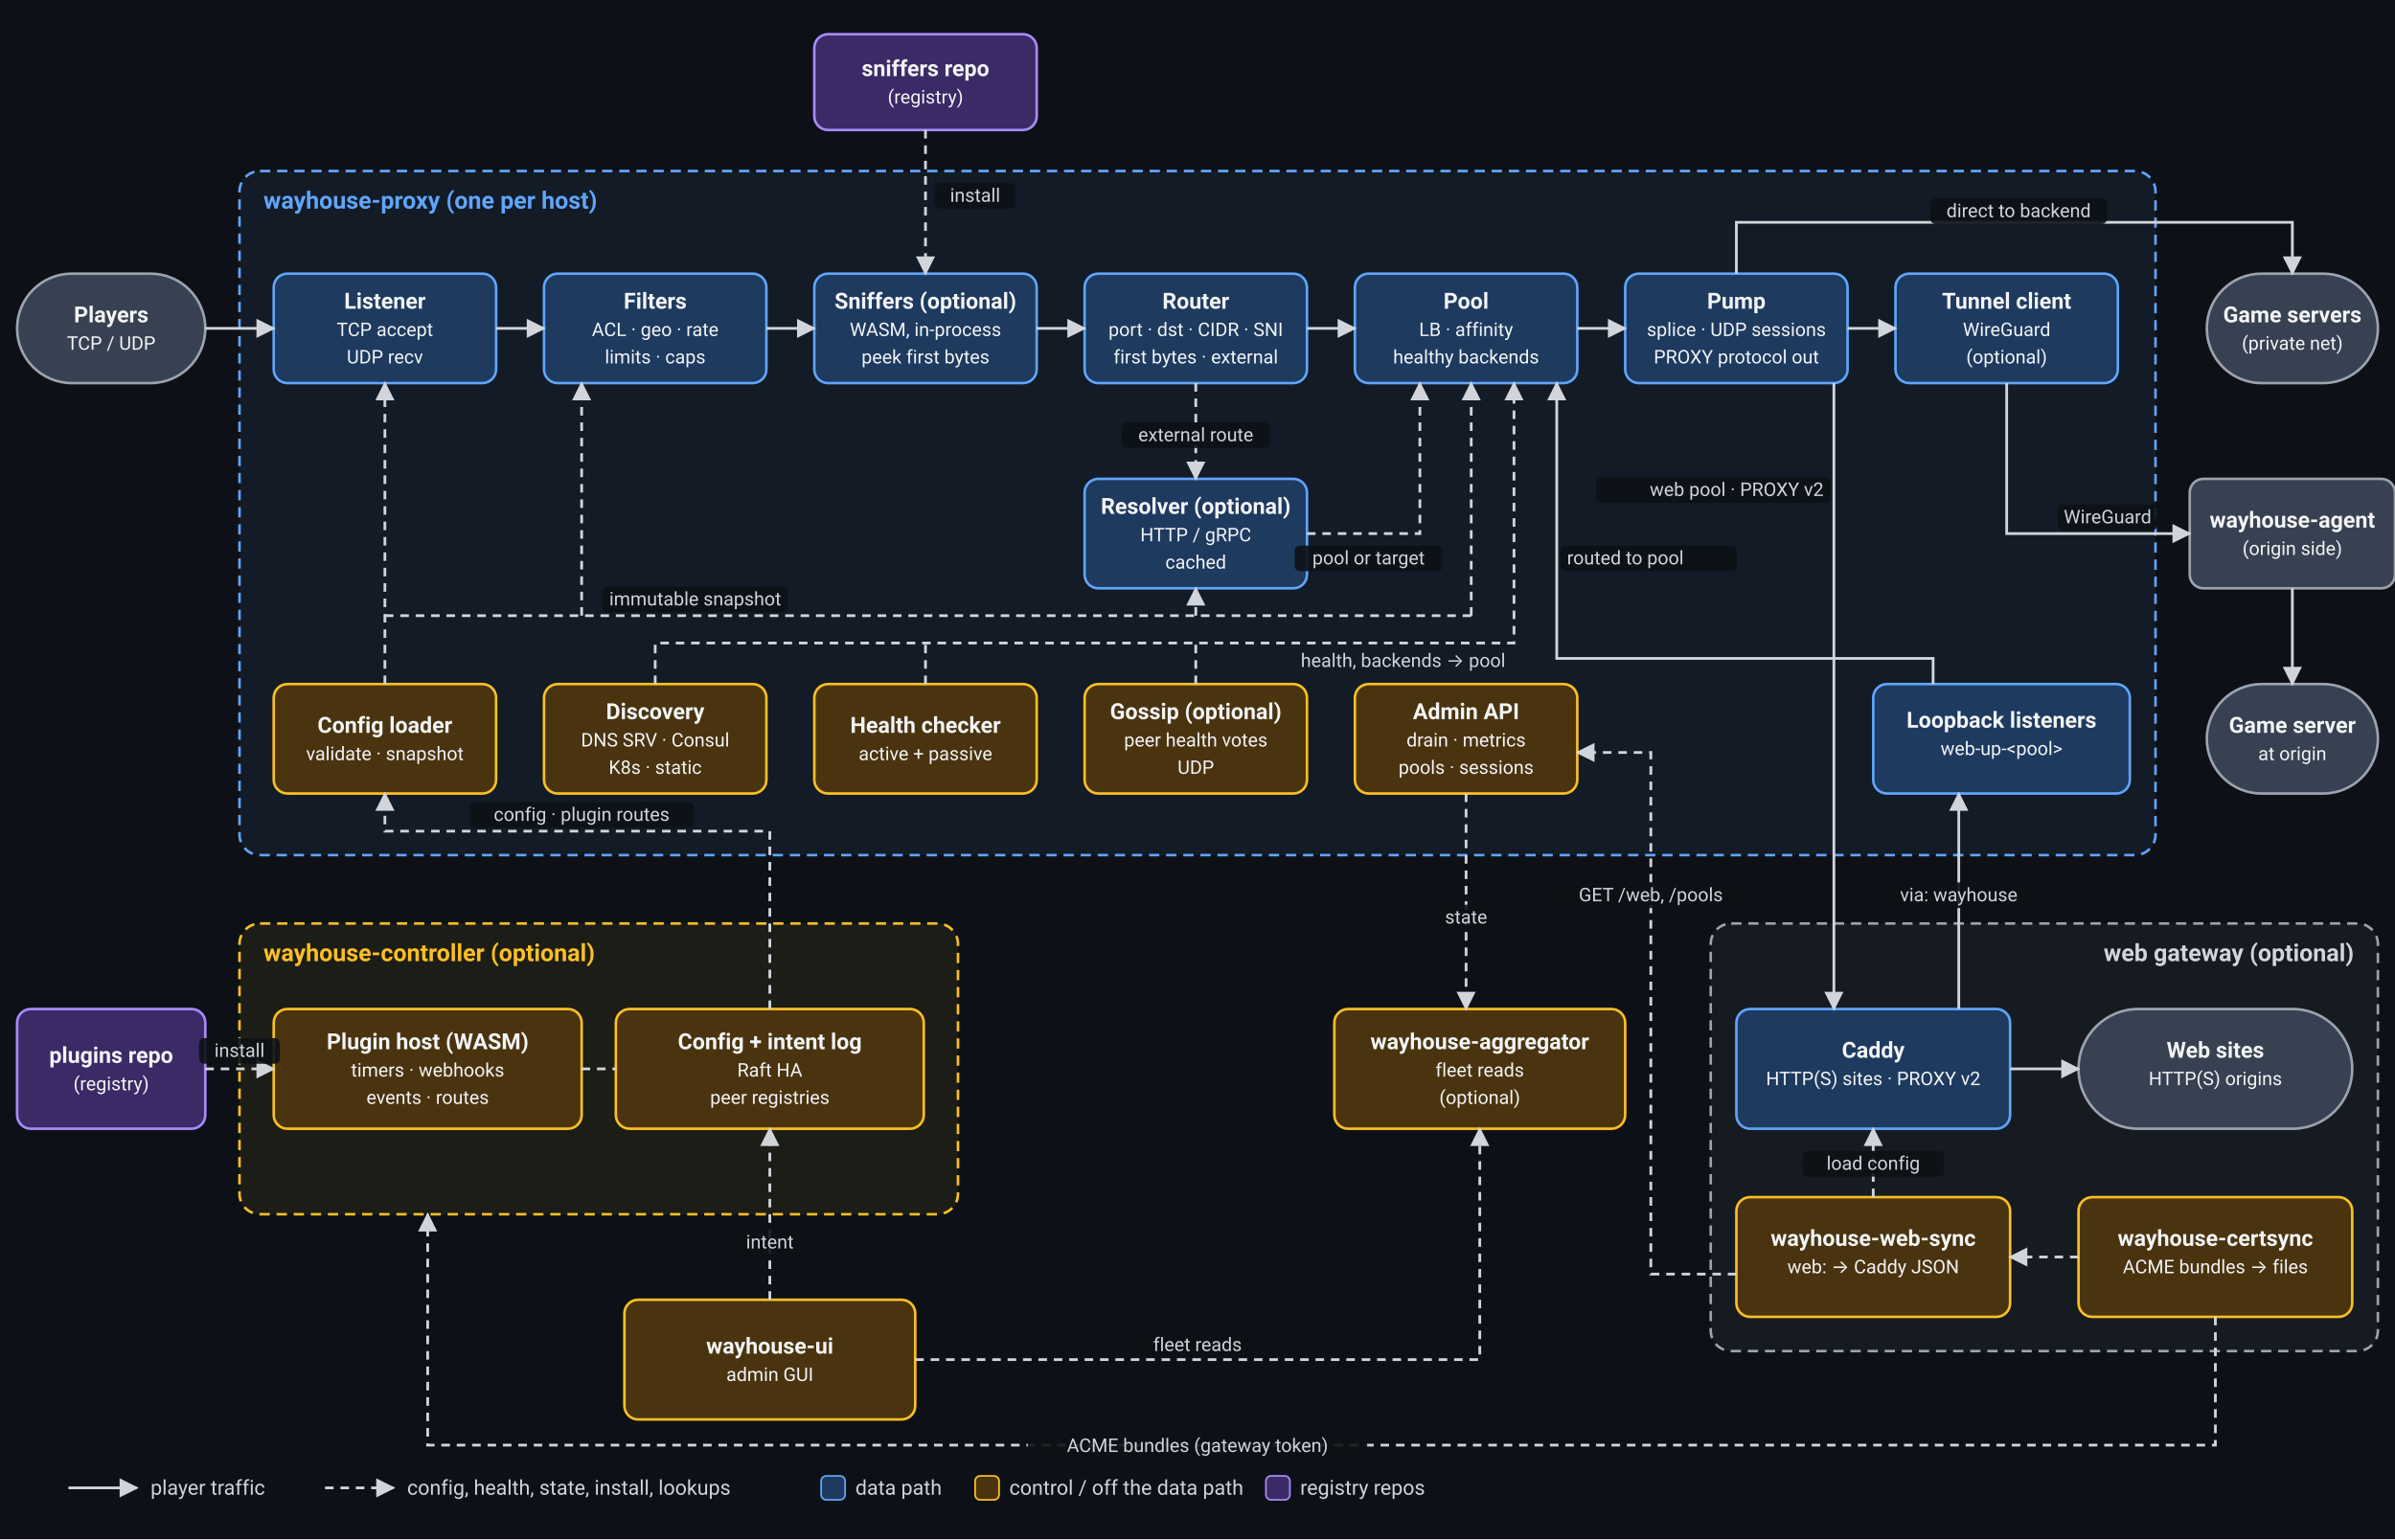
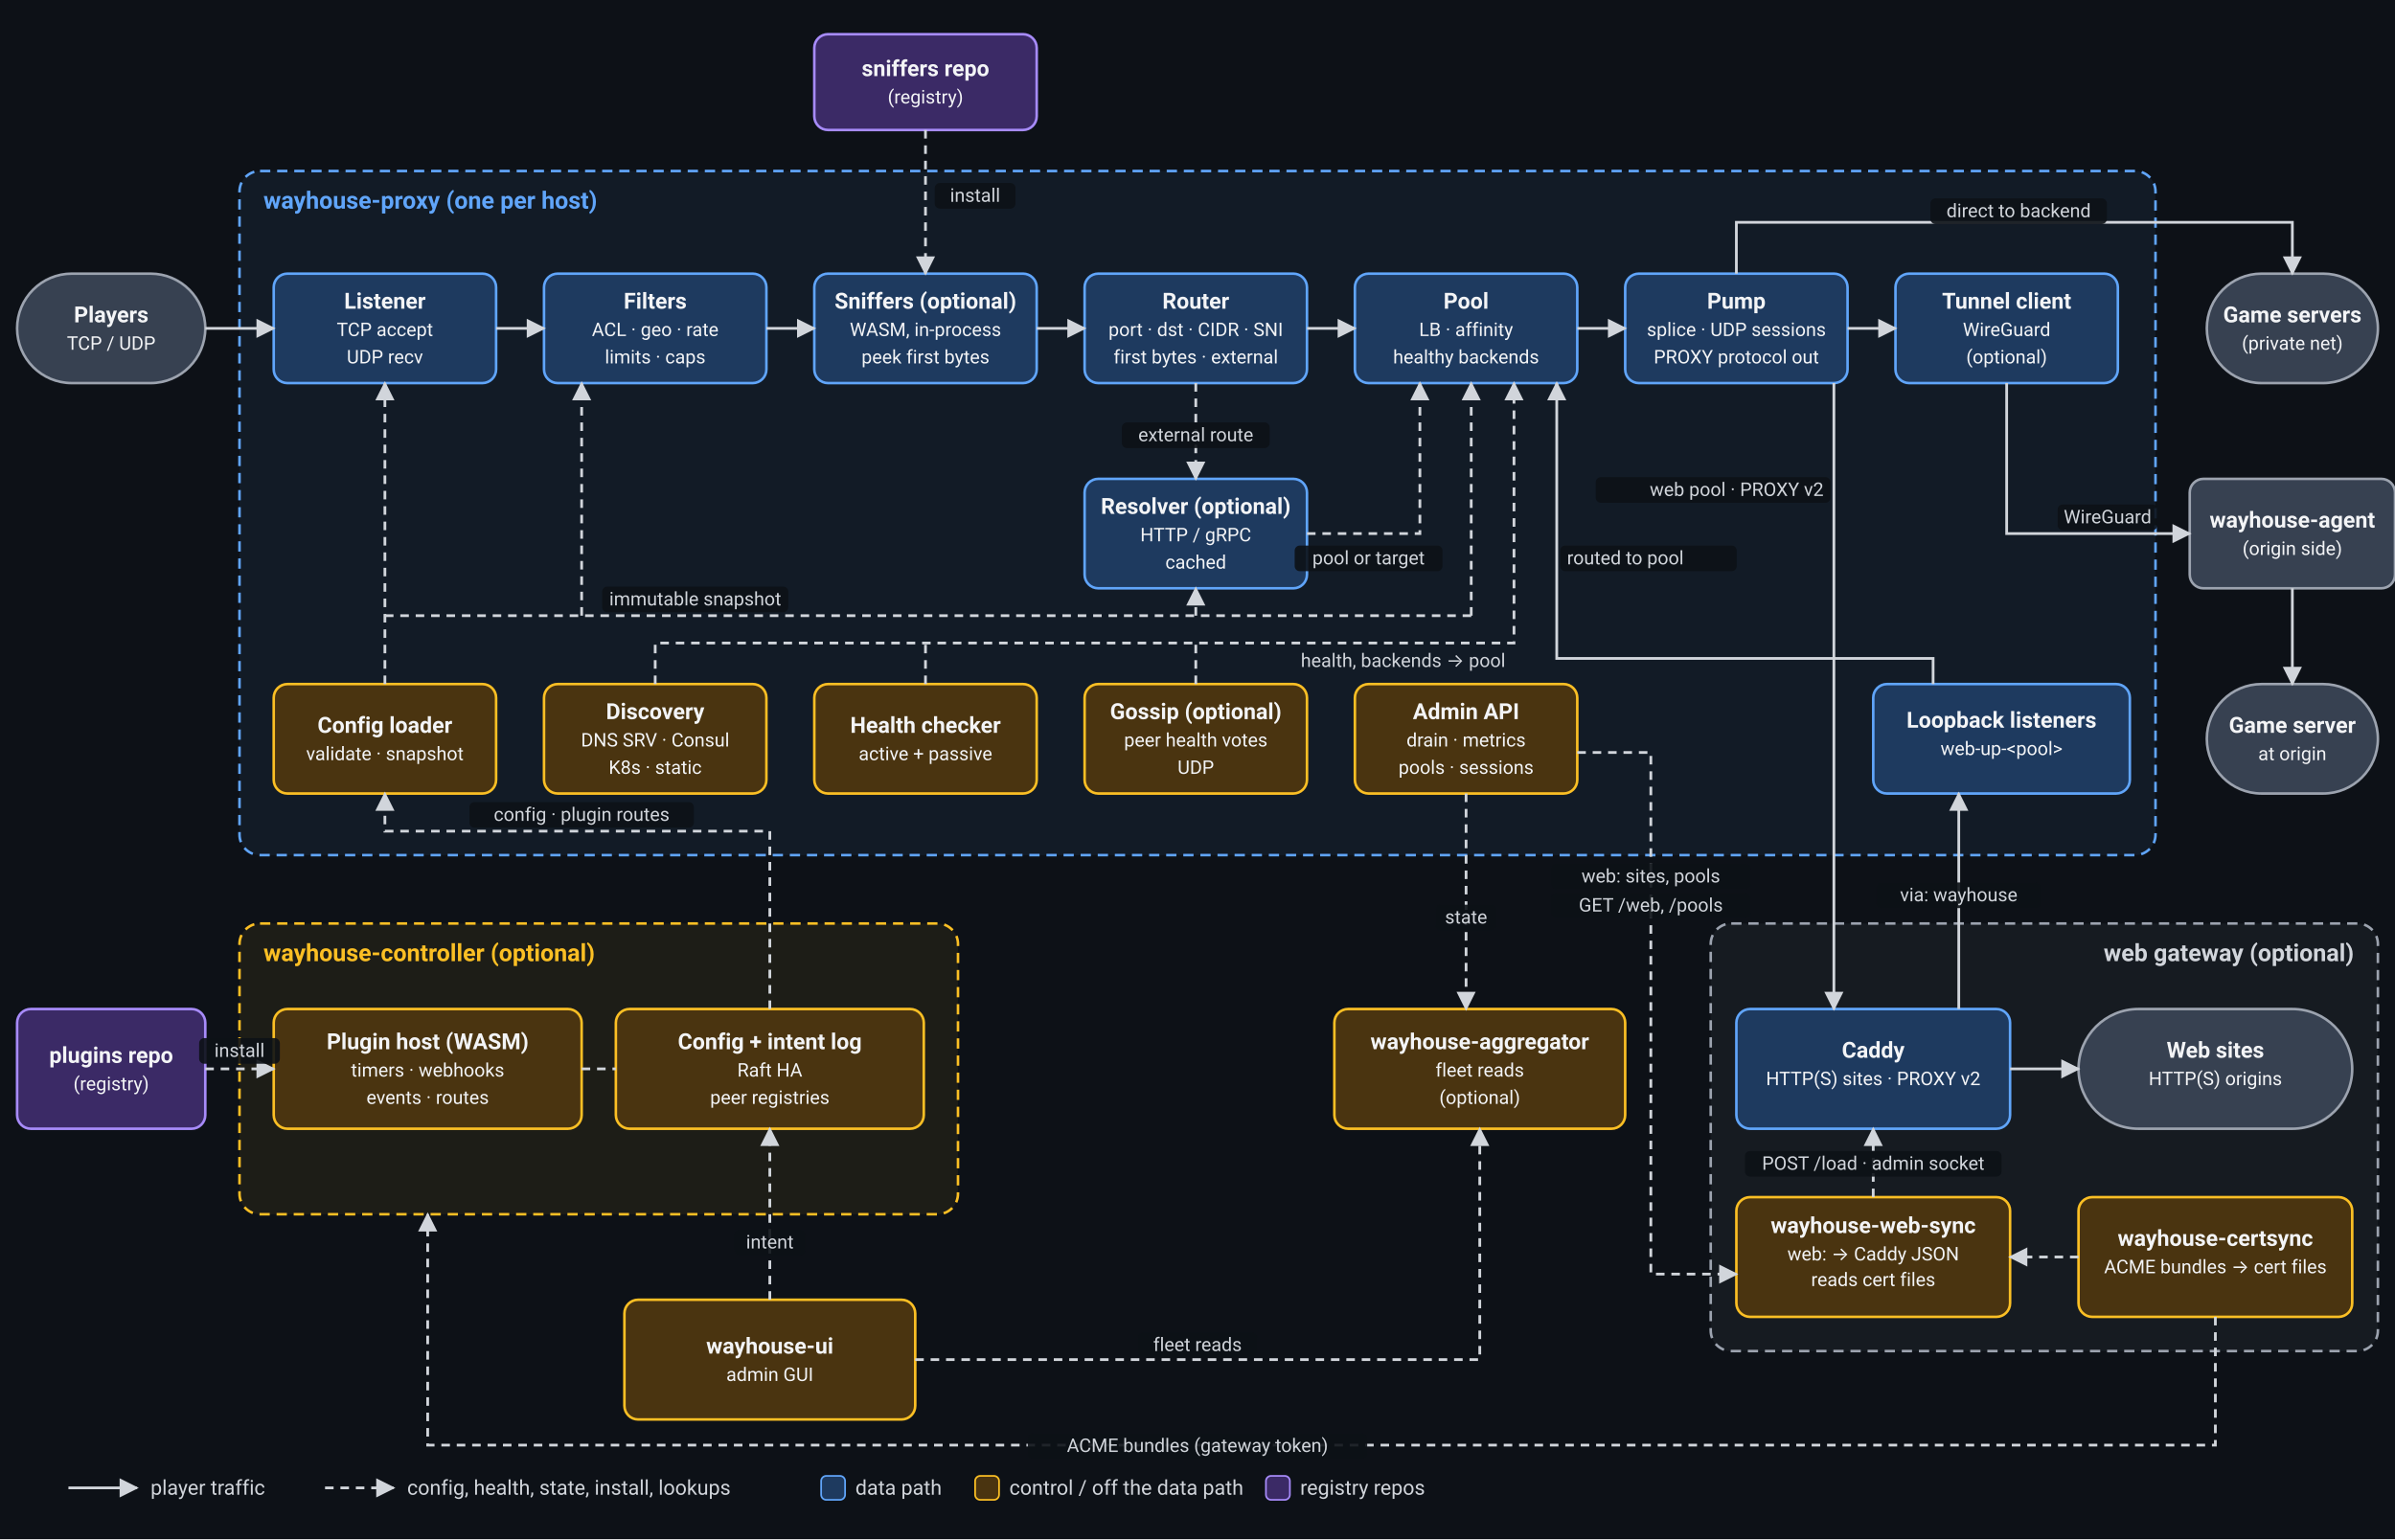
<svg xmlns="http://www.w3.org/2000/svg" viewBox="0 0 1400 900" width="1400" role="img" aria-labelledby="t d" font-family="system-ui,-apple-system,Segoe UI,Roboto,sans-serif">
  <defs>
    <marker id="a" viewBox="0 0 10 10" refX="9" refY="5" markerWidth="7" markerHeight="7" orient="auto-start-reverse">
      <path d="M0,0 L10,5 L0,10 z" fill="#d1d5db" />
    </marker>
  </defs>
  <rect width="1400" height="900" fill="#0d1117" />
  <rect x="10" y="160" width="110" height="64" rx="32" fill="#374151" stroke="#9ca3af" stroke-width="1.5" />
  <text x="65.0" y="188.5" text-anchor="middle" font-size="13" font-weight="700" fill="#f3f4f6">Players</text>
  <text x="65.0" y="204.5" text-anchor="middle" font-size="11" font-weight="400" fill="#f3f4f6">TCP / UDP</text>
  <rect x="1290" y="160" width="100" height="64" rx="32" fill="#374151" stroke="#9ca3af" stroke-width="1.5" />
  <text x="1340.0" y="188.5" text-anchor="middle" font-size="13" font-weight="700" fill="#f3f4f6">Game servers</text>
  <text x="1340.0" y="204.5" text-anchor="middle" font-size="11" font-weight="400" fill="#f3f4f6">(private net)</text>
  <rect x="140" y="100" width="1120" height="400" rx="12" fill="#60a5fa" fill-opacity="0.07" stroke="#60a5fa" stroke-width="1.5" stroke-dasharray="6 4" />
  <text x="154" y="122" font-size="14" font-weight="700" fill="#60a5fa">wayhouse-proxy (one per host)</text>
  <rect x="160" y="160" width="130" height="64" rx="8" fill="#1e3a5f" stroke="#60a5fa" stroke-width="1.5" />
  <text x="225.0" y="180.5" text-anchor="middle" font-size="13" font-weight="700" fill="#f3f4f6">Listener</text>
  <text x="225.0" y="196.5" text-anchor="middle" font-size="11" font-weight="400" fill="#f3f4f6">TCP accept</text>
  <text x="225.0" y="212.5" text-anchor="middle" font-size="11" font-weight="400" fill="#f3f4f6">UDP recv</text>
  <rect x="318" y="160" width="130" height="64" rx="8" fill="#1e3a5f" stroke="#60a5fa" stroke-width="1.5" />
  <text x="383.0" y="180.5" text-anchor="middle" font-size="13" font-weight="700" fill="#f3f4f6">Filters</text>
  <text x="383.0" y="196.5" text-anchor="middle" font-size="11" font-weight="400" fill="#f3f4f6">ACL · geo · rate</text>
  <text x="383.0" y="212.5" text-anchor="middle" font-size="11" font-weight="400" fill="#f3f4f6">limits · caps</text>
  <rect x="476" y="160" width="130" height="64" rx="8" fill="#1e3a5f" stroke="#60a5fa" stroke-width="1.5" />
  <text x="541.0" y="180.5" text-anchor="middle" font-size="13" font-weight="700" fill="#f3f4f6">Sniffers (optional)</text>
  <text x="541.0" y="196.5" text-anchor="middle" font-size="11" font-weight="400" fill="#f3f4f6">WASM, in-process</text>
  <text x="541.0" y="212.5" text-anchor="middle" font-size="11" font-weight="400" fill="#f3f4f6">peek first bytes</text>
  <rect x="634" y="160" width="130" height="64" rx="8" fill="#1e3a5f" stroke="#60a5fa" stroke-width="1.5" />
  <text x="699.0" y="180.5" text-anchor="middle" font-size="13" font-weight="700" fill="#f3f4f6">Router</text>
  <text x="699.0" y="196.5" text-anchor="middle" font-size="11" font-weight="400" fill="#f3f4f6">port · dst · CIDR · SNI</text>
  <text x="699.0" y="212.5" text-anchor="middle" font-size="11" font-weight="400" fill="#f3f4f6">first bytes · external</text>
  <rect x="792" y="160" width="130" height="64" rx="8" fill="#1e3a5f" stroke="#60a5fa" stroke-width="1.5" />
  <text x="857.0" y="180.5" text-anchor="middle" font-size="13" font-weight="700" fill="#f3f4f6">Pool</text>
  <text x="857.0" y="196.5" text-anchor="middle" font-size="11" font-weight="400" fill="#f3f4f6">LB · affinity</text>
  <text x="857.0" y="212.5" text-anchor="middle" font-size="11" font-weight="400" fill="#f3f4f6">healthy backends</text>
  <rect x="950" y="160" width="130" height="64" rx="8" fill="#1e3a5f" stroke="#60a5fa" stroke-width="1.5" />
  <text x="1015.0" y="180.5" text-anchor="middle" font-size="13" font-weight="700" fill="#f3f4f6">Pump</text>
  <text x="1015.0" y="196.5" text-anchor="middle" font-size="11" font-weight="400" fill="#f3f4f6">splice · UDP sessions</text>
  <text x="1015.0" y="212.5" text-anchor="middle" font-size="11" font-weight="400" fill="#f3f4f6">PROXY protocol out</text>
  <rect x="1108" y="160" width="130" height="64" rx="8" fill="#1e3a5f" stroke="#60a5fa" stroke-width="1.5" />
  <text x="1173.0" y="180.5" text-anchor="middle" font-size="13" font-weight="700" fill="#f3f4f6">Tunnel client</text>
  <text x="1173.0" y="196.5" text-anchor="middle" font-size="11" font-weight="400" fill="#f3f4f6">WireGuard</text>
  <text x="1173.0" y="212.5" text-anchor="middle" font-size="11" font-weight="400" fill="#f3f4f6">(optional)</text>
  <polyline points="120,192 160,192" fill="none" stroke="#d1d5db" stroke-width="1.6" marker-end="url(#a)" />
  <polyline points="290,192 318,192" fill="none" stroke="#d1d5db" stroke-width="1.6" marker-end="url(#a)" />
  <polyline points="448,192 476,192" fill="none" stroke="#d1d5db" stroke-width="1.6" marker-end="url(#a)" />
  <polyline points="606,192 634,192" fill="none" stroke="#d1d5db" stroke-width="1.6" marker-end="url(#a)" />
  <polyline points="764,192 792,192" fill="none" stroke="#d1d5db" stroke-width="1.6" marker-end="url(#a)" />
  <polyline points="922,192 950,192" fill="none" stroke="#d1d5db" stroke-width="1.6" marker-end="url(#a)" />
  <polyline points="1080,192 1108,192" fill="none" stroke="#d1d5db" stroke-width="1.6" marker-end="url(#a)" />
  <rect x="634" y="280" width="130" height="64" rx="8" fill="#1e3a5f" stroke="#60a5fa" stroke-width="1.5" />
  <text x="699.0" y="300.5" text-anchor="middle" font-size="13" font-weight="700" fill="#f3f4f6">Resolver (optional)</text>
  <text x="699.0" y="316.5" text-anchor="middle" font-size="11" font-weight="400" fill="#f3f4f6">HTTP / gRPC</text>
  <text x="699.0" y="332.5" text-anchor="middle" font-size="11" font-weight="400" fill="#f3f4f6">cached</text>
  <polyline points="699,224 699,280" fill="none" stroke="#d1d5db" stroke-width="1.6" stroke-dasharray="5 4" marker-end="url(#a)" />
  <rect x="655.8" y="247" width="86.4" height="15" rx="3" fill="#0d1117" fill-opacity="0.9" />
  <text x="699" y="258" text-anchor="middle" font-size="11" fill="#d1d5db">external route</text>
  <polyline points="764,312 830,312 830,224" fill="none" stroke="#d1d5db" stroke-width="1.6" stroke-dasharray="5 4" marker-end="url(#a)" />
  <rect x="756.8" y="319" width="86.4" height="15" rx="3" fill="#0d1117" fill-opacity="0.9" />
  <text x="800" y="330" text-anchor="middle" font-size="11" fill="#d1d5db">pool or target</text>
  <polyline points="1015,160 1015,130 1340,130 1340,160" fill="none" stroke="#d1d5db" stroke-width="1.6" marker-end="url(#a)" />
  <rect x="1128.4" y="116" width="103.2" height="15" rx="3" fill="#0d1117" fill-opacity="0.9" />
  <text x="1180" y="127" text-anchor="middle" font-size="11" fill="#d1d5db">direct to backend</text>
  <rect x="1280" y="280" width="120" height="64" rx="8" fill="#374151" stroke="#9ca3af" stroke-width="1.5" />
  <text x="1340.0" y="308.5" text-anchor="middle" font-size="13" font-weight="700" fill="#f3f4f6">wayhouse-agent</text>
  <text x="1340.0" y="324.5" text-anchor="middle" font-size="11" font-weight="400" fill="#f3f4f6">(origin side)</text>
  <rect x="1290" y="400" width="100" height="64" rx="32" fill="#374151" stroke="#9ca3af" stroke-width="1.5" />
  <text x="1340.0" y="428.5" text-anchor="middle" font-size="13" font-weight="700" fill="#f3f4f6">Game server</text>
  <text x="1340.0" y="444.5" text-anchor="middle" font-size="11" font-weight="400" fill="#f3f4f6">at origin</text>
  <polyline points="1173,224 1173,312 1280,312" fill="none" stroke="#d1d5db" stroke-width="1.6" marker-end="url(#a)" />
  <rect x="1202.8" y="295" width="58.4" height="15" rx="3" fill="#0d1117" fill-opacity="0.9" />
  <text x="1232" y="306" text-anchor="middle" font-size="11" fill="#d1d5db">WireGuard</text>
  <polyline points="1340,344 1340,400" fill="none" stroke="#d1d5db" stroke-width="1.6" marker-end="url(#a)" />
  <rect x="160" y="400" width="130" height="64" rx="8" fill="#4a3410" stroke="#fbbf24" stroke-width="1.5" />
  <text x="225.0" y="428.5" text-anchor="middle" font-size="13" font-weight="700" fill="#f3f4f6">Config loader</text>
  <text x="225.0" y="444.5" text-anchor="middle" font-size="11" font-weight="400" fill="#f3f4f6">validate · snapshot</text>
  <rect x="318" y="400" width="130" height="64" rx="8" fill="#4a3410" stroke="#fbbf24" stroke-width="1.5" />
  <text x="383.0" y="420.5" text-anchor="middle" font-size="13" font-weight="700" fill="#f3f4f6">Discovery</text>
  <text x="383.0" y="436.5" text-anchor="middle" font-size="11" font-weight="400" fill="#f3f4f6">DNS SRV · Consul</text>
  <text x="383.0" y="452.5" text-anchor="middle" font-size="11" font-weight="400" fill="#f3f4f6">K8s · static</text>
  <rect x="476" y="400" width="130" height="64" rx="8" fill="#4a3410" stroke="#fbbf24" stroke-width="1.5" />
  <text x="541.0" y="428.5" text-anchor="middle" font-size="13" font-weight="700" fill="#f3f4f6">Health checker</text>
  <text x="541.0" y="444.5" text-anchor="middle" font-size="11" font-weight="400" fill="#f3f4f6">active + passive</text>
  <rect x="634" y="400" width="130" height="64" rx="8" fill="#4a3410" stroke="#fbbf24" stroke-width="1.5" />
  <text x="699.0" y="420.5" text-anchor="middle" font-size="13" font-weight="700" fill="#f3f4f6">Gossip (optional)</text>
  <text x="699.0" y="436.5" text-anchor="middle" font-size="11" font-weight="400" fill="#f3f4f6">peer health votes</text>
  <text x="699.0" y="452.5" text-anchor="middle" font-size="11" font-weight="400" fill="#f3f4f6">UDP</text>
  <rect x="792" y="400" width="130" height="64" rx="8" fill="#4a3410" stroke="#fbbf24" stroke-width="1.5" />
  <text x="857.0" y="420.5" text-anchor="middle" font-size="13" font-weight="700" fill="#f3f4f6">Admin API</text>
  <text x="857.0" y="436.5" text-anchor="middle" font-size="11" font-weight="400" fill="#f3f4f6">drain · metrics</text>
  <text x="857.0" y="452.5" text-anchor="middle" font-size="11" font-weight="400" fill="#f3f4f6">pools · sessions</text>
  <polyline points="225,400 225,224" fill="none" stroke="#d1d5db" stroke-width="1.6" stroke-dasharray="5 4" marker-end="url(#a)" />
  <polyline points="225,360 860,360" fill="none" stroke="#d1d5db" stroke-width="1.6" stroke-dasharray="5 4" />
  <polyline points="340,360 340,224" fill="none" stroke="#d1d5db" stroke-width="1.6" stroke-dasharray="5 4" marker-end="url(#a)" />
  <polyline points="699,360 699,344" fill="none" stroke="#d1d5db" stroke-width="1.6" stroke-dasharray="5 4" marker-end="url(#a)" />
  <polyline points="860,360 860,224" fill="none" stroke="#d1d5db" stroke-width="1.6" stroke-dasharray="5 4" marker-end="url(#a)" />
  <rect x="352" y="343" width="108.8" height="15" rx="3" fill="#0d1117" fill-opacity="0.9" />
  <text x="406.4" y="354" text-anchor="middle" font-size="11" fill="#d1d5db">immutable snapshot</text>
  <polyline points="383,400 383,376 885,376 885,224" fill="none" stroke="#d1d5db" stroke-width="1.6" stroke-dasharray="5 4" marker-end="url(#a)" />
  <polyline points="541,400 541,376" fill="none" stroke="#d1d5db" stroke-width="1.6" stroke-dasharray="5 4" />
  <polyline points="699,400 699,376" fill="none" stroke="#d1d5db" stroke-width="1.6" stroke-dasharray="5 4" />
  <text x="880" y="390" font-size="11" text-anchor="end" fill="#d1d5db">health, backends → pool</text>
  <rect x="140" y="540" width="420" height="170" rx="12" fill="#fbbf24" fill-opacity="0.07" stroke="#fbbf24" stroke-width="1.5" stroke-dasharray="6 4" />
  <text x="154" y="562" font-size="14" font-weight="700" fill="#fbbf24">wayhouse-controller (optional)</text>
  <rect x="160" y="590" width="180" height="70" rx="8" fill="#4a3410" stroke="#fbbf24" stroke-width="1.5" />
  <text x="250.0" y="613.5" text-anchor="middle" font-size="13" font-weight="700" fill="#f3f4f6">Plugin host (WASM)</text>
  <text x="250.0" y="629.5" text-anchor="middle" font-size="11" font-weight="400" fill="#f3f4f6">timers · webhooks</text>
  <text x="250.0" y="645.5" text-anchor="middle" font-size="11" font-weight="400" fill="#f3f4f6">events · routes</text>
  <rect x="360" y="590" width="180" height="70" rx="8" fill="#4a3410" stroke="#fbbf24" stroke-width="1.5" />
  <text x="450.0" y="613.5" text-anchor="middle" font-size="13" font-weight="700" fill="#f3f4f6">Config + intent log</text>
  <text x="450.0" y="629.5" text-anchor="middle" font-size="11" font-weight="400" fill="#f3f4f6">Raft HA</text>
  <text x="450.0" y="645.5" text-anchor="middle" font-size="11" font-weight="400" fill="#f3f4f6">peer registries</text>
  <polyline points="340,625 360,625" fill="none" stroke="#d1d5db" stroke-width="1.6" stroke-dasharray="5 4" />
  <polyline points="450,590 450,486 225,486 225,464" fill="none" stroke="#d1d5db" stroke-width="1.6" stroke-dasharray="5 4" marker-end="url(#a)" />
  <rect x="274.4" y="469" width="131.2" height="15" rx="3" fill="#0d1117" fill-opacity="0.9" />
  <text x="340" y="480" text-anchor="middle" font-size="11" fill="#d1d5db">config · plugin routes</text>
  <rect x="780" y="590" width="170" height="70" rx="8" fill="#4a3410" stroke="#fbbf24" stroke-width="1.5" />
  <text x="865.0" y="613.5" text-anchor="middle" font-size="13" font-weight="700" fill="#f3f4f6">wayhouse-aggregator</text>
  <text x="865.0" y="629.5" text-anchor="middle" font-size="11" font-weight="400" fill="#f3f4f6">fleet reads</text>
  <text x="865.0" y="645.5" text-anchor="middle" font-size="11" font-weight="400" fill="#f3f4f6">(optional)</text>
  <polyline points="857,464 857,590" fill="none" stroke="#d1d5db" stroke-width="1.6" stroke-dasharray="5 4" marker-end="url(#a)" />
  <rect x="839.0" y="529" width="36.0" height="15" rx="3" fill="#0d1117" fill-opacity="0.9" />
  <text x="857" y="540" text-anchor="middle" font-size="11" fill="#d1d5db">state</text>
  <rect x="365" y="760" width="170" height="70" rx="8" fill="#4a3410" stroke="#fbbf24" stroke-width="1.5" />
  <text x="450.0" y="791.5" text-anchor="middle" font-size="13" font-weight="700" fill="#f3f4f6">wayhouse-ui</text>
  <text x="450.0" y="807.5" text-anchor="middle" font-size="11" font-weight="400" fill="#f3f4f6">admin GUI</text>
  <polyline points="450,760 450,660" fill="none" stroke="#d1d5db" stroke-width="1.6" stroke-dasharray="5 4" marker-end="url(#a)" />
  <rect x="429.2" y="719" width="41.6" height="15" rx="3" fill="#0d1117" fill-opacity="0.9" />
  <text x="450" y="730" text-anchor="middle" font-size="11" fill="#d1d5db">intent</text>
  <polyline points="535,795 865,795 865,660" fill="none" stroke="#d1d5db" stroke-width="1.6" stroke-dasharray="5 4" marker-end="url(#a)" />
  <rect x="665.2" y="779" width="69.6" height="15" rx="3" fill="#0d1117" fill-opacity="0.9" />
  <text x="700" y="790" text-anchor="middle" font-size="11" fill="#d1d5db">fleet reads</text>
  <rect x="10" y="590" width="110" height="70" rx="8" fill="#3b2a66" stroke="#a78bfa" stroke-width="1.5" />
  <text x="65.0" y="621.5" text-anchor="middle" font-size="13" font-weight="700" fill="#f3f4f6">plugins repo</text>
  <text x="65.0" y="637.5" text-anchor="middle" font-size="11" font-weight="400" fill="#f3f4f6">(registry)</text>
  <polyline points="120,625 160,625" fill="none" stroke="#d1d5db" stroke-width="1.6" stroke-dasharray="5 4" marker-end="url(#a)" />
  <rect x="116.4" y="607" width="47.2" height="15" rx="3" fill="#0d1117" fill-opacity="0.9" />
  <text x="140" y="618" text-anchor="middle" font-size="11" fill="#d1d5db">install</text>
  <rect x="476" y="20" width="130" height="56" rx="8" fill="#3b2a66" stroke="#a78bfa" stroke-width="1.5" />
  <text x="541.0" y="44.5" text-anchor="middle" font-size="13" font-weight="700" fill="#f3f4f6">sniffers repo</text>
  <text x="541.0" y="60.5" text-anchor="middle" font-size="11" font-weight="400" fill="#f3f4f6">(registry)</text>
  <polyline points="541,76 541,160" fill="none" stroke="#d1d5db" stroke-width="1.6" stroke-dasharray="5 4" marker-end="url(#a)" />
  <rect x="546.4" y="107" width="47.2" height="15" rx="3" fill="#0d1117" fill-opacity="0.9" />
  <text x="570" y="118" text-anchor="middle" font-size="11" fill="#d1d5db">install</text>
  <polyline points="40,870 80,870" fill="none" stroke="#d1d5db" stroke-width="1.6" marker-end="url(#a)" />
  <text x="88" y="874" font-size="12" text-anchor="start" fill="#d1d5db">player traffic</text>
  <polyline points="190,870 230,870" fill="none" stroke="#d1d5db" stroke-width="1.6" stroke-dasharray="5 4" marker-end="url(#a)" />
  <text x="238" y="874" font-size="12" text-anchor="start" fill="#d1d5db">config, health, state, install, lookups</text>
  <rect x="480" y="863" width="14" height="14" rx="3" fill="#1e3a5f" stroke="#60a5fa" />
  <text x="500" y="874" font-size="12" text-anchor="start" fill="#d1d5db">data path</text>
  <rect x="570" y="863" width="14" height="14" rx="3" fill="#4a3410" stroke="#fbbf24" />
  <text x="590" y="874" font-size="12" text-anchor="start" fill="#d1d5db">control / off the data path</text>
  <rect x="740" y="863" width="14" height="14" rx="3" fill="#3b2a66" stroke="#a78bfa" />
  <text x="760" y="874" font-size="12" text-anchor="start" fill="#d1d5db">registry repos</text>
  <rect x="1000" y="540" width="390" height="250" rx="12" fill="#9ca3af" fill-opacity="0.07" stroke="#9ca3af" stroke-width="1.5" stroke-dasharray="6 4" />
  <text x="1376" y="562" text-anchor="end" font-size="14" font-weight="700" fill="#d1d5db">web gateway (optional)</text>
  <rect x="1015" y="590" width="160" height="70" rx="8" fill="#1e3a5f" stroke="#60a5fa" stroke-width="1.5" />
  <text x="1095.0" y="618.5" text-anchor="middle" font-size="13" font-weight="700" fill="#f3f4f6">Caddy</text>
  <text x="1095.0" y="634.5" text-anchor="middle" font-size="11" font-weight="400" fill="#f3f4f6">HTTP(S) sites · PROXY v2</text>
  <rect x="1215" y="590" width="160" height="70" rx="35" fill="#374151" stroke="#9ca3af" stroke-width="1.5" />
  <text x="1295.0" y="618.5" text-anchor="middle" font-size="13" font-weight="700" fill="#f3f4f6">Web sites</text>
  <text x="1295.0" y="634.5" text-anchor="middle" font-size="11" font-weight="400" fill="#f3f4f6">HTTP(S) origins</text>
  <rect x="1095" y="400" width="150" height="64" rx="8" fill="#1e3a5f" stroke="#60a5fa" stroke-width="1.5" />
  <text x="1170.0" y="425.5" text-anchor="middle" font-size="13" font-weight="700" fill="#f3f4f6">Loopback listeners</text>
  <text x="1170.0" y="441.5" text-anchor="middle" font-size="11" font-weight="400" fill="#f3f4f6">web-up-&lt;pool&gt;</text>
  <rect x="1015" y="700" width="160" height="70" rx="8" fill="#4a3410" stroke="#fbbf24" stroke-width="1.5" />
-   <text x="1095.0" y="728.5" text-anchor="middle" font-size="13" font-weight="700" fill="#f3f4f6">wayhouse-web-sync</text>
-   <text x="1095.0" y="744.5" text-anchor="middle" font-size="11" font-weight="400" fill="#f3f4f6">web: → Caddy JSON</text>
+   <text x="1095.0" y="721" text-anchor="middle" font-size="13" font-weight="700" fill="#f3f4f6">wayhouse-web-sync</text>
+   <text x="1095.0" y="737" text-anchor="middle" font-size="11" font-weight="400" fill="#f3f4f6">web: → Caddy JSON</text>
+   <text x="1095.0" y="752" text-anchor="middle" font-size="11" font-weight="400" fill="#f3f4f6">reads cert files</text>
  <rect x="1215" y="700" width="160" height="70" rx="8" fill="#4a3410" stroke="#fbbf24" stroke-width="1.5" />
  <text x="1295.0" y="728.5" text-anchor="middle" font-size="13" font-weight="700" fill="#f3f4f6">wayhouse-certsync</text>
-   <text x="1295.0" y="744.5" text-anchor="middle" font-size="11" font-weight="400" fill="#f3f4f6">ACME bundles → files</text>
+   <text x="1295.0" y="744.5" text-anchor="middle" font-size="11" font-weight="400" fill="#f3f4f6">ACME bundles → cert files</text>
  <polyline points="1072,224 1072,590" fill="none" stroke="#d1d5db" stroke-width="1.6" marker-end="url(#a)" />
  <rect x="932.8" y="279" width="137.2" height="15" rx="3" fill="#0d1117" fill-opacity="0.9" />
  <text x="1066" y="290" text-anchor="end" font-size="11" fill="#d1d5db">web pool · PROXY v2</text>
  <polyline points="1175,625 1215,625" fill="none" stroke="#d1d5db" stroke-width="1.6" marker-end="url(#a)" />
  <polyline points="1145,590 1145,464" fill="none" stroke="#d1d5db" stroke-width="1.6" marker-end="url(#a)" />
  <rect x="1096.8" y="516" width="96.4" height="15" rx="3" fill="#0d1117" fill-opacity="0.9" />
  <text x="1145" y="527" text-anchor="middle" font-size="11" fill="#d1d5db">via: wayhouse</text>
  <polyline points="1130,400 1130,385 910,385 910,224" fill="none" stroke="#d1d5db" stroke-width="1.6" marker-end="url(#a)" />
  <rect x="912.0" y="319" width="103.2" height="15" rx="3" fill="#0d1117" fill-opacity="0.9" />
  <text x="916" y="330" text-anchor="start" font-size="11" fill="#d1d5db">routed to pool</text>
  <polyline points="1095,700 1095,660" fill="none" stroke="#d1d5db" stroke-width="1.6" stroke-dasharray="5 4" marker-end="url(#a)" />
-   <rect x="1053.6" y="673" width="82.8" height="15" rx="3" fill="#0d1117" fill-opacity="0.9" />
-   <text x="1095" y="684" text-anchor="middle" font-size="11" fill="#d1d5db">load config</text>
+   <rect x="1020" y="673" width="150" height="15" rx="3" fill="#0d1117" fill-opacity="0.9" />
+   <text x="1095" y="684" text-anchor="middle" font-size="11" fill="#d1d5db">POST /load · admin socket</text>
  <polyline points="1215,735 1175,735" fill="none" stroke="#d1d5db" stroke-width="1.6" stroke-dasharray="5 4" marker-end="url(#a)" />
-   <polyline points="1015,745 965,745 965,440 922,440" fill="none" stroke="#d1d5db" stroke-width="1.6" stroke-dasharray="5 4" marker-end="url(#a)" />
-   <rect x="906.6" y="516" width="116.8" height="15" rx="3" fill="#0d1117" fill-opacity="0.9" />
-   <text x="965" y="527" text-anchor="middle" font-size="11" fill="#d1d5db">GET /web, /pools</text>
+   <polyline points="922,440 965,440 965,745 1015,745" fill="none" stroke="#d1d5db" stroke-width="1.6" stroke-dasharray="5 4" marker-end="url(#a)" />
+   <rect x="906.6" y="505" width="116.8" height="15" rx="3" fill="#0d1117" fill-opacity="0.9" />
+   <text x="965" y="516" text-anchor="middle" font-size="11" fill="#d1d5db">web: sites, pools</text>
+   <rect x="906.6" y="522" width="116.8" height="15" rx="3" fill="#0d1117" fill-opacity="0.9" />
+   <text x="965" y="533" text-anchor="middle" font-size="11" fill="#d1d5db">GET /web, /pools</text>
  <polyline points="1295,770 1295,845 250,845 250,710" fill="none" stroke="#d1d5db" stroke-width="1.6" stroke-dasharray="5 4" marker-end="url(#a)" />
  <rect x="600.8" y="838" width="198.4" height="15" rx="3" fill="#0d1117" fill-opacity="0.9" />
  <text x="700" y="849" text-anchor="middle" font-size="11" fill="#d1d5db">ACME bundles (gateway token)</text>
</svg>
